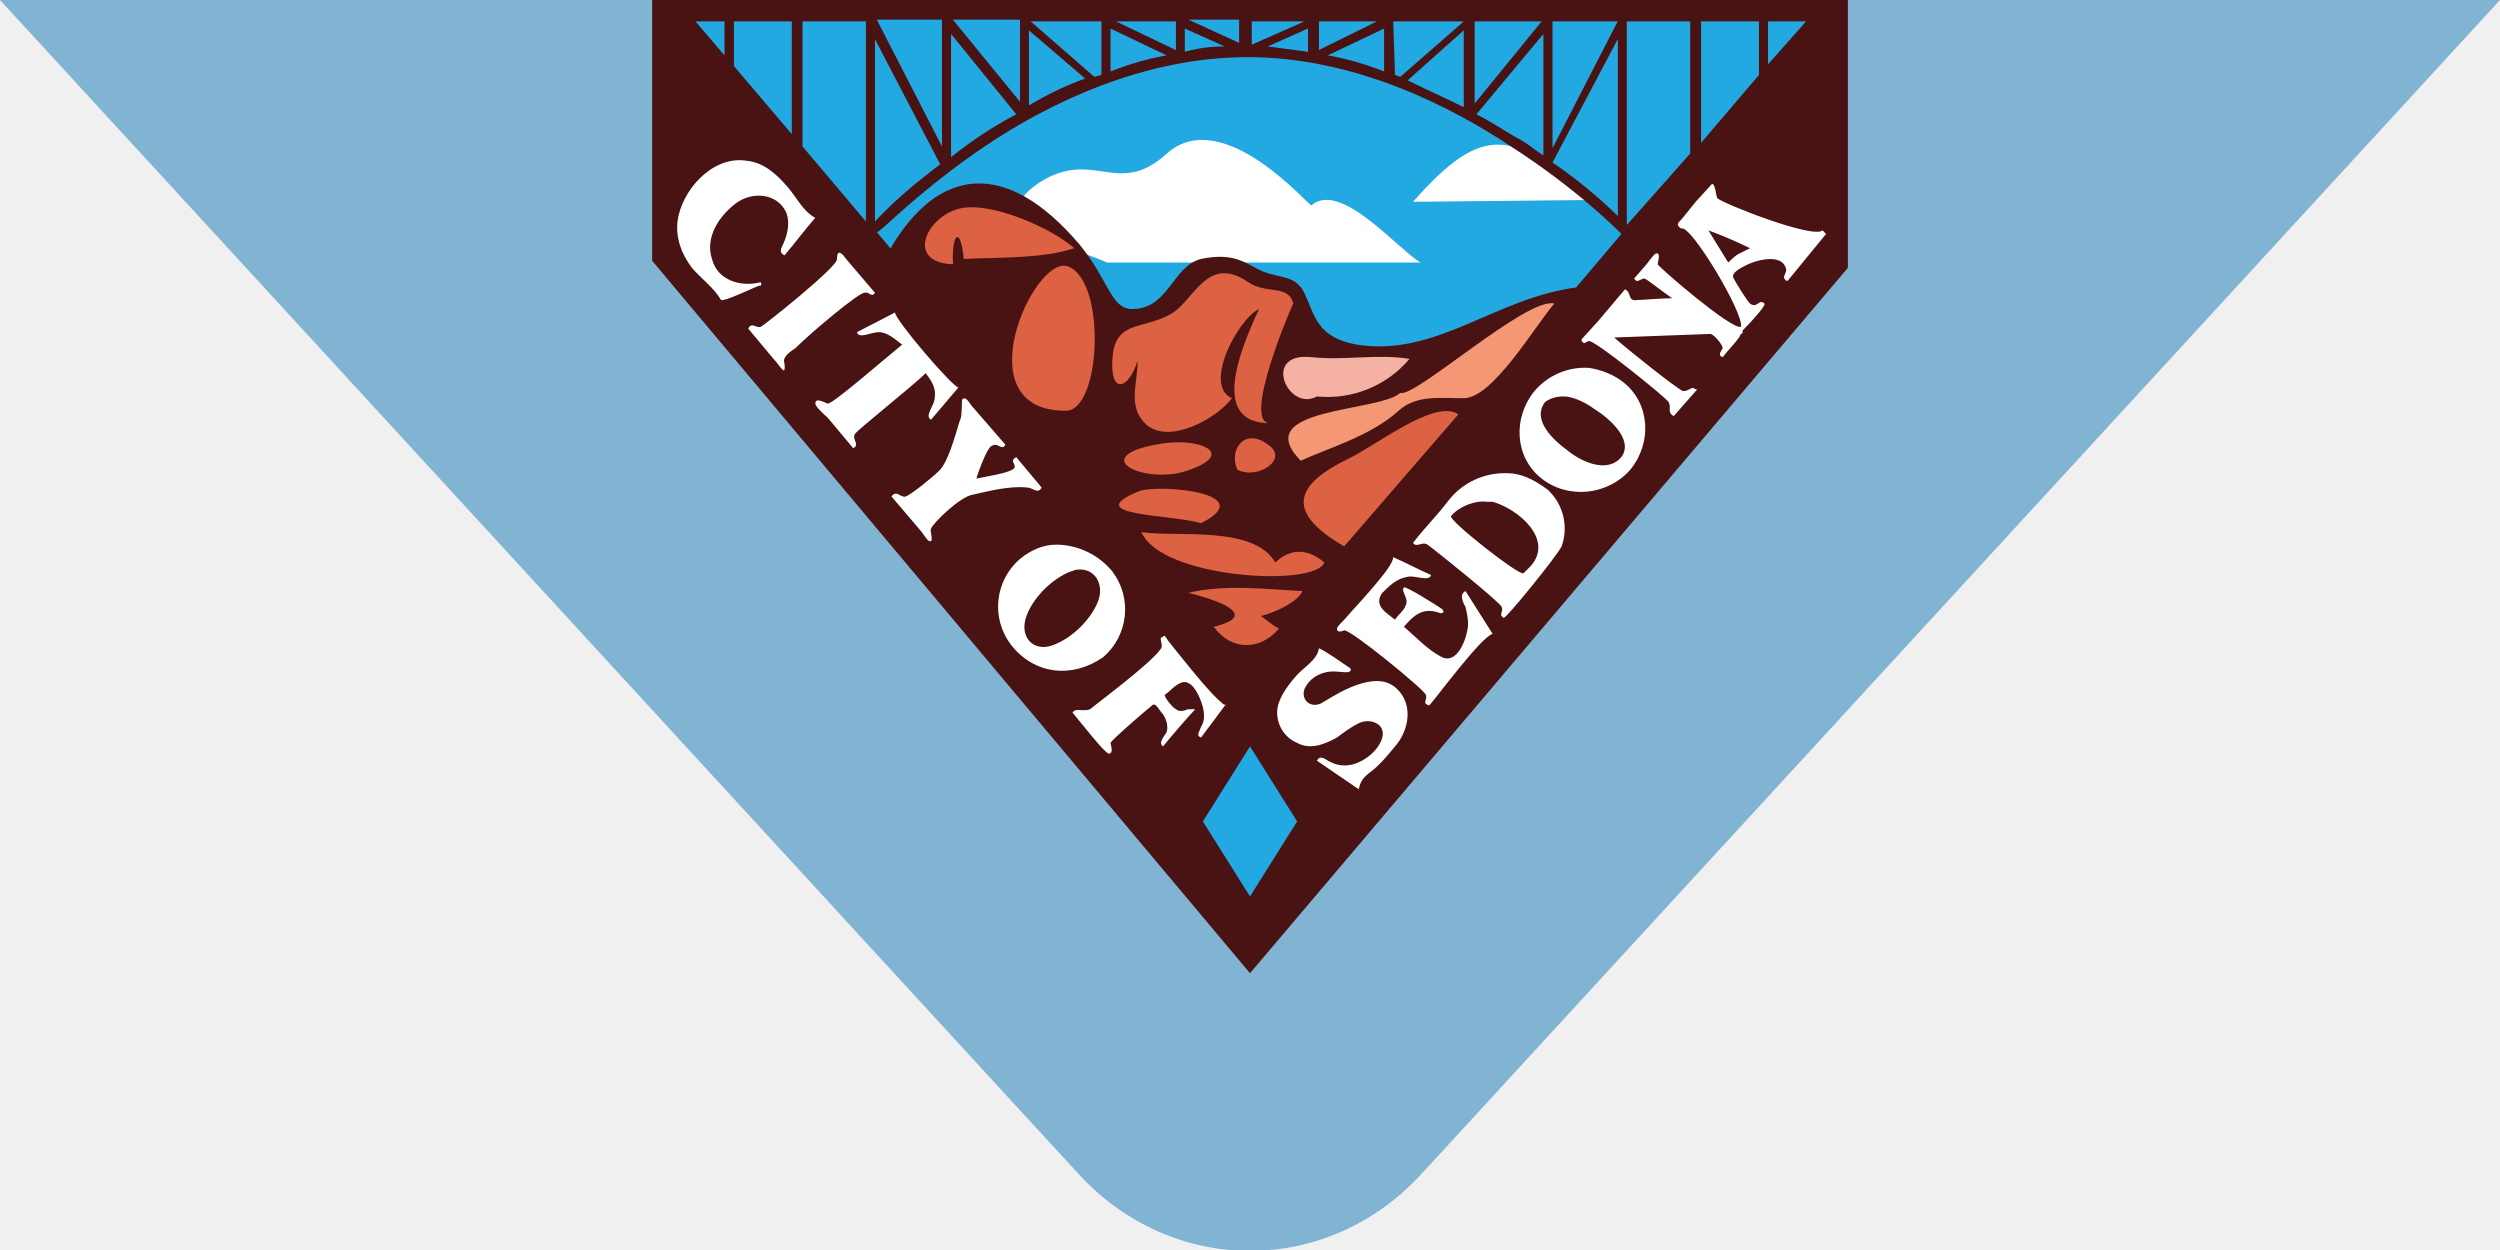
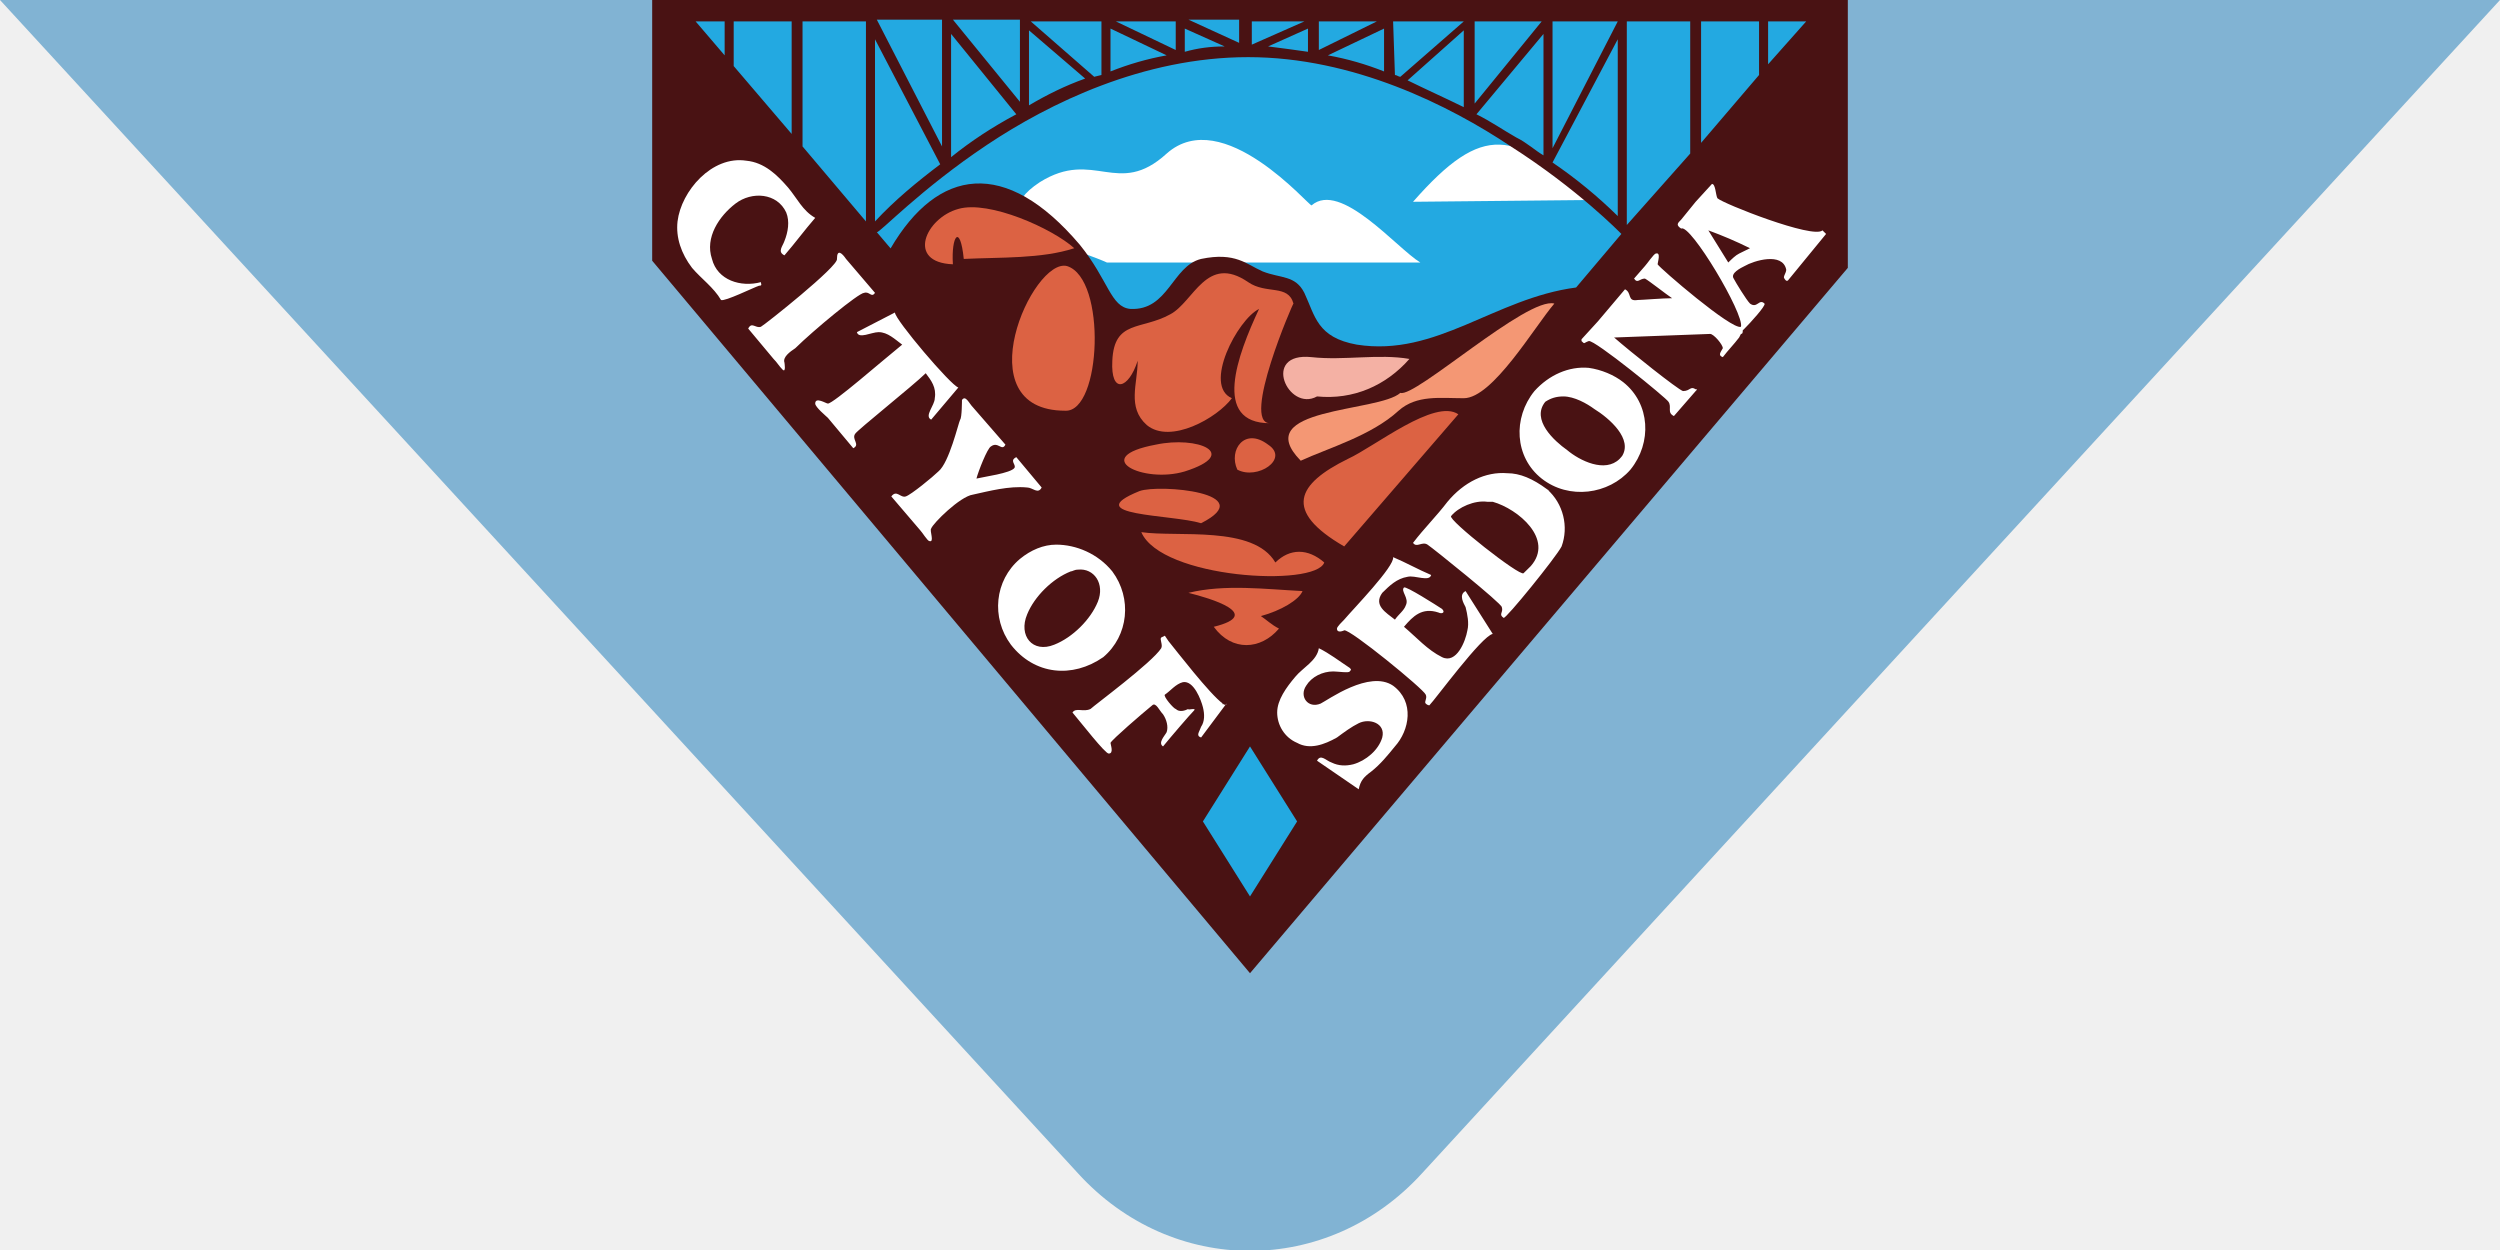
- <svg xmlns="http://www.w3.org/2000/svg" width="140" height="70" fill="none">
-   <g clip-path="url(#a)">
-     <path fill="#81B3D3" d="M140 0H0l60.36 65.7c5.28 5.8 14 5.8 19.28 0L140 0Z" />
-     <path fill="#23A9E1" d="M37.23.5 69.8 38.4 102.26.7 37.23.5Z" />
-     <path fill="#fff" d="M61.99 14.7h17.55c-1.32-.8-4.47-4.6-6.1-3.2-.1.1-4.96-5.7-8.1-2.9-2.75 2.5-4.06-.3-7.1 1.6-3.66 2.4 2.02 3.7 3.75 4.5Zm27.08-3.5-9.94.1c3.96-4.5 5.68-4 9.94-.1Z" />
-     <path fill="#491213" d="M99.01 3.6V1.2h2.13l-2.13 2.4ZM49.11 13c.1.1 2.43-2.4 6.18-4.9 3.45-2.3 8.72-4.9 14.6-4.9 5.9 0 11.27 2.7 14.72 5 3.75 2.4 6.09 4.8 6.19 4.9l-2.54 3c-4.56.6-7.81 3.9-12.27 3.2-2.24-.4-2.34-1.6-2.95-2.9-.5-1-1.32-.8-2.33-1.2-.91-.4-1.52-1.1-3.45-.7-1.62.4-1.83 2.9-3.96 2.8-1.11-.1-1.21-1.6-2.84-3.6-4.16-4.9-7.95-4.29-10.59.21L49.1 13ZM40.57 1.2v1.9l-1.62-1.9h1.62Zm54.68 0h3.25v3L95.26 8V1.2ZM91.1 12.6V1.2h3.55v7.4l-3.55 4Zm-.5-10.4v9.9a26.33 26.33 0 0 0-3.66-3l3.65-6.9Zm-4.17-.3v6.8c-.5-.3-.9-.7-1.52-1-.7-.4-1.42-.9-2.23-1.3l3.75-4.5Zm-4.46-.2V6c-1.01-.5-2.13-1-3.14-1.5l3.14-2.8Zm.61-.5h3.75l-3.75 4.6V1.2Zm4.36 0h3.65l-3.65 7.1V1.2Zm-8.93 0h3.96l-3.55 3.1c-.1 0-.2-.1-.3-.1l-.1-3Zm-.5.4V4c-1.02-.4-2.03-.7-3.15-.9l3.15-1.5Zm-4.26 0v1.3L71 2.6l2.24-1Zm-6.9 0 2.23 1c-.81 0-1.52.1-2.23.3V1.6Zm-4.16 0 3.14 1.5c-1.11.2-2.13.5-3.14.9V1.6Zm3.65 1.2L62.5 1.2h3.35v1.6Zm3.55-.4-2.84-1.3h2.84v1.3Zm.71-1.2h2.94L70.1 2.5V1.2Zm3.76 0h3.24l-3.24 1.6V1.2ZM61.28 4.3l-3.56-3.1h3.96v3l-.4.1Zm-3.66-2.6 3.15 2.7c-1.12.4-2.13.9-3.15 1.5V1.7Zm-4.36.2 3.65 4.5a22.9 22.9 0 0 0-3.65 2.4V1.9ZM49 2.2l3.65 7c-1.32 1-2.53 2-3.65 3.2V2.2Zm3.75 6L49.1 1.1h3.65v7.1Zm4.37-2.5-3.76-4.6h3.76v4.6ZM44.33 7.5 41.1 3.7V1.2h3.24v6.3Zm.61-6.3h3.55v11.2l-3.55-4.2v-7ZM36.52 0v14.6L70 54.5 103.48 15V0H36.52Z" />
-     <path fill="#23A9E1" d="M67.36 46 70 41.8l2.64 4.2L70 50.2 67.36 46Z" />
-     <path fill="#DC6243" d="M75.28 30.6c-3.45-2-2.64-3.5.2-4.9 1.52-.7 4.87-3.4 6.19-2.5l-6.4 7.4Zm-2.34 2.5c-2.03-.1-4.36-.4-6.39.1 1.22.3 4.26 1.2 1.42 1.9 1.02 1.4 2.64 1.3 3.65.1-.4-.2-.7-.5-1.01-.7 1.11-.3 2.13-.9 2.33-1.4Zm1.22-1.6c-.91-.8-1.93-.8-2.74 0-1.22-2.1-5.48-1.4-7.5-1.7 1.1 2.6 9.73 3.1 10.24 1.7Zm-6.9-2.2c-1.62-.5-6.9-.4-3.45-1.8 1.12-.4 6.8.1 3.45 1.8Zm2.03-3c-.5-1.1.4-2.4 1.72-1.4 1.22.8-.6 2-1.72 1.4Zm-2.94.1c-2.34.7-5.38-.8-1.63-1.5 2.34-.5 4.77.5 1.63 1.5.1 0-.1 0 0 0Zm-2.64-6.2c-.5 1.6-1.52 1.9-1.42 0 .1-2.3 1.62-1.7 3.25-2.6 1.31-.7 2.03-3.4 4.36-1.8 1.01.7 2.23.1 2.53 1.2 0-.1-2.94 6.7-1.31 6.7-3.25 0-1.83-3.8-.61-6.4-1.22.6-3.15 4.3-1.52 5-.82 1.1-3.45 2.6-4.77 1.5-1.12-1-.51-2.3-.51-3.6ZM59.65 23c-5.68 0-1.82-8.6.1-8.1 2.24.7 1.93 8.2-.1 8.1Zm-6.29-8.2c-2.64-.1-1.52-2.6.3-3.1 1.73-.5 5.28 1.1 6.5 2.2-1.83.6-4.16.5-6.19.6-.2-2-.7-1.3-.6.3Z" />
-     <path fill="#F49774" d="M72.84 25.8c-2.94-3 4.36-2.7 5.58-3.8.81.3 7.1-5.4 8.62-5-1.11 1.3-3.45 5.3-5.07 5.3-1.32 0-2.64-.2-3.65.7-1.52 1.4-3.96 2.1-5.48 2.8Z" />
-     <path fill="#F4B1A4" d="M73.75 22.2c-1.62.9-3.14-2.5-.3-2.2 1.83.2 3.75-.2 5.48.1a5.99 5.99 0 0 1-5.18 2.1Z" />
-     <path fill="#fff" d="M51.84 20.9c.3.4.6.8.5 1.4 0 .4-.6 1-.2 1.2l1.53-1.8c-.4-.1-3.55-3.8-3.55-4.2l-2.13 1.1c.1.4.8 0 1.21 0 .51 0 .92.4 1.32.7-1.11.9-3.85 3.3-4.16 3.3-.1 0-.7-.4-.7 0 0 .2.6.7.7.8l1.42 1.7c.4-.2-.1-.5.1-.8.1-.2 3.25-2.7 3.96-3.4Zm-3.45-4.5c.3-.1.4.3.61 0l-1.62-1.9c-.2-.3-.51-.6-.51 0 .1.4-4.06 3.7-4.26 3.8-.3.1-.5-.3-.71.1l1.42 1.7c.2.2.3.4.5.6.2.2.1-.4.1-.4-.1-.3.31-.6.62-.8 1.01-1 3.55-3.1 3.85-3.1Zm-5.78-.6c-1.12.3-2.44-.1-2.74-1.3-.4-1.2.4-2.4 1.32-3.1.91-.7 2.33-.6 2.84.5.2.5.1 1.1-.1 1.6-.1.3-.4.6 0 .8.6-.7 1.11-1.4 1.72-2.1-.7-.4-1.01-1.1-1.52-1.7-.6-.7-1.32-1.4-2.33-1.5-1.93-.3-3.65 1.7-3.86 3.4-.1.9.2 1.8.81 2.6.51.6 1.22 1.1 1.63 1.8.2.1 1.82-.7 2.13-.8.2 0 .1-.1.1-.2 0 0-.5.2 0 0Zm25.87 23.6c-.71-.5-2.64-3-3.05-3.5l-.2-.3-.2.1c-.1.1.1.4 0 .6-.5.8-3.75 3.2-3.96 3.4-.4.2-.8-.1-1.01.2.5.6 1.82 2.3 2.03 2.3.3 0 .1-.5.1-.6.1-.2 1.72-1.6 2.33-2.1.2-.2.4.3.61.5.2.3.3.7.2 1-.1.2-.5.6-.2.8.4-.5 1.52-1.8 1.73-2 .2-.2-.41 0-.3-.1-.21.1-.52.2-.72 0-.1 0-.71-.7-.6-.8.3-.2.6-.6 1-.7.62-.1 1.02 1 1.12 1.4.1.4.1.8-.1 1.1-.1.3-.3.5 0 .6l1.42-1.9c0 .1-.1.1-.2 0 .1.1-.1 0 0 0Zm-9.34-8.9c-.7 0-1.42.3-2.02.8a3.52 3.52 0 0 0-.51 4.8c1.32 1.7 3.45 1.9 5.17.7a3.52 3.52 0 0 0 .51-4.8 4.1 4.1 0 0 0-3.14-1.5Zm1.22 1.4c.92-.1 1.52.8 1.12 1.8-.4 1-1.42 2-2.44 2.4-1.21.5-2.03-.5-1.52-1.7.4-1 1.42-2 2.44-2.4.1 0 .2-.1.4-.1Zm-2.84-4.6c.3 0 .61.4.81 0l-1.42-1.7c-.4.2 0 .4-.1.6-.2.3-1.72.5-2.13.6.1-.4.61-1.7.81-1.8.4-.3.61.3.81-.1l-1.82-2.1c-.2-.2-.4-.7-.61-.4 0 0 0 1-.1 1.1-.1.2-.61 2.4-1.22 2.9-.3.3-1.52 1.3-1.83 1.4-.3.1-.5-.4-.8 0l1.62 1.9c.1.1.4.6.5.6.3.1 0-.6.1-.7.1-.3 1.63-1.8 2.34-1.9.91-.2 2.03-.5 3.04-.4.2 0-.2 0 0 0ZM82.07 34c.1.4.2.9.1 1.3-.1.6-.6 1.9-1.42 1.5-.8-.4-1.42-1.1-2.13-1.7.51-.6 1.02-1.1 1.93-.8.2.1.4 0 .2-.2-.3-.2-2.03-1.3-2.13-1.2-.2.2.3.6.1 1-.1.3-.4.5-.6.8-.51-.4-1.22-.8-.71-1.5.4-.4.8-.8 1.42-.9.4-.1 1.21.3 1.31-.1-.7-.3-1.42-.7-2.13-1 .1.5-2.23 2.9-2.73 3.5-.1.1-.41.4-.41.5 0 .3.4.1.4.1.31-.1 4.47 3.3 4.57 3.6.1.2-.1.4 0 .5 0 0 .1.1.2.1.3-.3 2.95-3.9 3.55-4l-1.52-2.4c-.4.2-.1.7 0 .9Zm-4.06 4.4c-1.31-.9-3.65.8-4.05 1-.71.3-1.22-.4-.81-1 .3-.5.9-.8 1.52-.8.2 0 .91.1.91 0 .1-.1.1-.1 0-.2-.6-.4-1.12-.8-1.72-1.1-.1.7-.92 1.1-1.32 1.6-.51.6-1.02 1.3-1.02 2s.4 1.4 1.12 1.7c.7.4 1.52.1 2.23-.3.4-.3.81-.6 1.22-.8.6-.3 1.52 0 1.32.8-.2.7-.92 1.3-1.63 1.5-.4.1-.8.1-1.21-.1-.3-.1-.61-.5-.82-.1l2.34 1.6c.1-.5.3-.7.7-1 .51-.4.92-.9 1.33-1.4.8-.9 1.11-2.5-.1-3.4Zm17.86-28.1c0 .1 0 .1 0 0l-.91 1-.81 1c-.2.2-.3.3 0 .5.5-.3 3.55 4.8 3.34 5.5-.5.2-4.56-3.3-4.66-3.5 0-.1.2-.7-.1-.6-.1 0-.51.6-.61.7l-.61.7c.2.3.3 0 .6 0 .2.1 1.22.9 1.53 1.1-.51 0-1.73.1-1.93.1-.6.1-.3-.4-.71-.6L89.48 18l-.91 1v.1c.2.2.1.1.4 0 .3-.1 4.36 3.2 4.46 3.4.2.3-.1.6.3.8l1.23-1.4c.1-.1.1-.1 0-.1-.3-.2-.3.1-.71.1-.3-.1-2.95-2.2-3.86-3l5.38-.2c.2 0 .7.6.7.8-.1.2-.3.4 0 .5.31-.4.62-.7.92-1.1l.1-.2c.1 0 .1-.1.1-.2l.1-.1c.31-.3 1.22-1.3 1.12-1.4-.3-.3-.4.3-.81 0-.2-.2-.81-1.2-.91-1.4-.2-.3.4-.6.6-.7.51-.3 2.14-.8 2.34.2 0 .2-.2.4-.1.5 0 0 .1.2.2.1l2.13-2.6-.2-.2c-.5.5-5.58-1.5-5.89-1.8-.1-.2-.1-.8-.3-.8Zm-.2 2.6c.8.3 1.52.6 2.33 1l-.6.3c-.21.1-.41.3-.62.5l-1.11-1.8Zm-6.7 7.7a3.7 3.7 0 0 0-3.04 1.3c-1.22 1.5-1.12 3.7.4 4.9 1.53 1.2 3.76.9 4.97-.5 1.22-1.5 1.12-3.7-.4-4.9-.5-.4-1.22-.7-1.93-.8Zm-1.42 1.6c.6 0 1.32.4 1.73.7.8.5 2.23 1.7 1.52 2.7 0-.1.1-.1-.1.1-.82.8-2.24.1-2.95-.5-.7-.5-2.03-1.7-1.21-2.7.3-.2.6-.3 1.01-.3Zm-3.14 4.3a4 4 0 0 0-3.35 1.6c-.61.8-1.32 1.5-1.93 2.3.2.3.5-.1.81.1.3.2 4.16 3.3 4.16 3.5.1.3-.2.4.1.6.1.1 2.94-3.4 3.25-4 .4-1.1.1-2.4-.81-3.2.1.1.2.1 0 0-.81-.6-1.52-.9-2.23-.9Zm-1.12 1.6h.3c1.42.4 3.45 2.1 2.13 3.6l-.4.4c-.2.2-4.26-3-4.06-3.2.4-.5 1.32-.9 2.03-.8Z" />
+ <svg xmlns="http://www.w3.org/2000/svg" width="140" height="70" viewBox="0 0 140 70" fill="none">
+   <g clip-path="url(#clip0_33719_528)">
+     <path d="M140 0H0L60.362 65.7C65.638 71.5 74.362 71.5 79.638 65.7L140 0Z" fill="#81B3D3" />
+     <path d="M37.232 0.5L69.797 38.4L102.261 0.7L37.232 0.5Z" fill="#23A9E1" />
+     <path d="M61.986 14.7H79.536C78.218 13.9 75.073 10.1 73.449 11.5C73.348 11.6 68.478 5.8 65.333 8.6C62.594 11.1 61.275 8.3 58.232 10.2C54.58 12.6 60.261 13.9 61.986 14.7ZM89.073 11.2L79.13 11.3C83.087 6.8 84.812 7.3 89.073 11.2Z" fill="white" />
+     <path d="M99.014 3.6V1.2H101.145L99.014 3.6ZM49.101 13C49.203 13.1 51.536 10.6 55.29 8.1C58.739 5.8 64.014 3.2 69.898 3.2C75.783 3.2 81.159 5.9 84.609 8.2C88.362 10.6 90.696 13 90.797 13.1L88.261 16.1C83.696 16.7 80.449 20 75.986 19.3C73.754 18.9 73.652 17.7 73.043 16.4C72.536 15.4 71.725 15.6 70.71 15.2C69.797 14.8 69.188 14.1 67.261 14.5C65.638 14.9 65.435 17.4 63.304 17.3C62.188 17.2 62.087 15.7 60.464 13.7C56.304 8.8 52.511 9.41 49.873 13.91L49.101 13ZM40.58 1.2V3.1L38.956 1.2H40.58ZM95.261 1.2H98.507V4.2L95.261 8V1.2ZM91.101 12.6V1.2H94.652V8.6L91.101 12.6ZM90.594 2.2V12.1C89.478 11 88.261 10 86.942 9.1L90.594 2.2ZM86.435 1.9V8.7C85.927 8.4 85.522 8 84.913 7.7C84.203 7.3 83.493 6.8 82.681 6.4L86.435 1.9ZM81.971 1.7V6C80.957 5.5 79.841 5 78.826 4.5L81.971 1.7ZM82.58 1.2H86.333L82.58 5.8V1.2ZM86.942 1.2H90.594L86.942 8.3V1.2ZM78.014 1.2H81.971L78.42 4.3C78.319 4.3 78.217 4.2 78.116 4.2L78.014 1.2ZM77.507 1.6V4C76.493 3.6 75.478 3.3 74.362 3.1L77.507 1.6ZM73.246 1.6V2.9C72.536 2.8 71.826 2.7 71.014 2.6L73.246 1.6ZM66.348 1.6L68.58 2.6C67.768 2.6 67.058 2.7 66.348 2.9V1.6ZM62.188 1.6L65.333 3.1C64.217 3.3 63.203 3.6 62.188 4V1.6ZM65.841 2.8L62.493 1.2H65.841V2.8ZM69.391 2.4L66.551 1.1H69.391V2.4ZM70.101 1.2H73.043L70.101 2.5V1.2ZM73.855 1.2H77.101L73.855 2.8V1.2ZM61.275 4.3L57.725 1.2H61.681V4.2L61.275 4.3ZM57.623 1.7L60.768 4.4C59.652 4.8 58.638 5.3 57.623 5.9V1.7ZM53.261 1.9L56.913 6.4C55.594 7.1 54.377 7.9 53.261 8.8V1.9ZM49 2.2L52.652 9.2C51.333 10.2 50.116 11.2 49 12.4V2.2ZM52.754 8.2L49.101 1.1H52.754V8.2ZM57.116 5.7L53.362 1.1H57.116V5.7ZM44.333 7.5L41.087 3.7V1.2H44.333V7.5ZM44.942 1.2H48.493V12.4L44.942 8.2V1.2ZM36.522 0V14.6L70 54.5L103.478 15V0H36.522Z" fill="#491213" />
+     <path d="M67.362 46L70 41.8L72.638 46L70 50.2L67.362 46Z" fill="#23A9E1" />
+     <path d="M75.275 30.6C71.826 28.6 72.638 27.1 75.478 25.7C77 25 80.348 22.3 81.667 23.2L75.275 30.6ZM72.942 33.1C70.913 33 68.58 32.7 66.551 33.2C67.768 33.5 70.811 34.4 67.971 35.1C68.985 36.5 70.609 36.4 71.623 35.2C71.217 35 70.913 34.7 70.609 34.5C71.725 34.2 72.739 33.6 72.942 33.1ZM74.159 31.5C73.246 30.7 72.232 30.7 71.42 31.5C70.203 29.4 65.942 30.1 63.913 29.8C65.029 32.4 73.652 32.9 74.159 31.5ZM67.261 29.3C65.638 28.8 60.362 28.9 63.812 27.5C64.927 27.1 70.609 27.6 67.261 29.3ZM69.29 26.3C68.782 25.2 69.696 23.9 71.014 24.9C72.232 25.7 70.406 26.9 69.29 26.3ZM66.348 26.4C64.014 27.1 60.971 25.6 64.725 24.9C67.058 24.4 69.493 25.4 66.348 26.4C66.449 26.4 66.246 26.4 66.348 26.4ZM63.71 20.2C63.203 21.8 62.188 22.1 62.29 20.2C62.391 17.9 63.913 18.5 65.536 17.6C66.855 16.9 67.565 14.2 69.898 15.8C70.913 16.5 72.13 15.9 72.435 17C72.435 16.9 69.493 23.7 71.116 23.7C67.87 23.7 69.29 19.9 70.507 17.3C69.29 17.9 67.362 21.6 68.985 22.3C68.174 23.4 65.536 24.9 64.217 23.8C63.101 22.8 63.71 21.5 63.71 20.2ZM59.652 23C53.971 23 57.826 14.4 59.754 14.9C61.985 15.6 61.681 23.1 59.652 23ZM53.362 14.8C50.725 14.7 51.84 12.2 53.667 11.7C55.391 11.2 58.942 12.8 60.159 13.9C58.333 14.5 56 14.4 53.971 14.5C53.768 12.5 53.261 13.2 53.362 14.8Z" fill="#DC6243" />
+     <path d="M72.841 25.8C69.899 22.8 77.203 23.1 78.421 22C79.232 22.3 85.522 16.6 87.044 17C85.928 18.3 83.594 22.3 81.971 22.3C80.652 22.3 79.334 22.1 78.319 23C76.797 24.4 74.362 25.1 72.841 25.8Z" fill="#F49774" />
+     <path d="M73.754 22.2C72.13 23.1 70.609 19.7 73.449 20C75.275 20.2 77.203 19.8 78.928 20.1C77.609 21.6 75.783 22.4 73.754 22.2Z" fill="#F4B1A4" />
+     <path d="M51.841 20.9C52.145 21.3 52.449 21.7 52.348 22.3C52.348 22.7 51.739 23.3 52.145 23.5L53.667 21.7C53.261 21.6 50.116 17.9 50.116 17.5L47.986 18.6C48.087 19 48.797 18.6 49.203 18.6C49.71 18.6 50.116 19 50.522 19.3C49.406 20.2 46.667 22.6 46.362 22.6C46.261 22.6 45.652 22.2 45.652 22.6C45.652 22.8 46.261 23.3 46.362 23.4L47.783 25.1C48.188 24.9 47.681 24.6 47.884 24.3C47.986 24.1 51.13 21.6 51.841 20.9ZM48.391 16.4C48.696 16.3 48.797 16.7 49 16.4L47.377 14.5C47.174 14.2 46.87 13.9 46.87 14.5C46.971 14.9 42.812 18.2 42.609 18.3C42.304 18.4 42.102 18 41.899 18.4C42.406 19 42.812 19.5 43.319 20.1C43.522 20.3 43.623 20.5 43.826 20.7C44.029 20.9 43.928 20.3 43.928 20.3C43.826 20 44.232 19.7 44.536 19.5C45.551 18.5 48.087 16.4 48.391 16.4ZM42.609 15.8C41.493 16.1 40.174 15.7 39.87 14.5C39.464 13.3 40.275 12.1 41.188 11.4C42.102 10.7 43.522 10.8 44.029 11.9C44.232 12.4 44.13 13 43.928 13.5C43.826 13.8 43.522 14.1 43.928 14.3C44.536 13.6 45.044 12.9 45.652 12.2C44.942 11.8 44.638 11.1 44.13 10.5C43.522 9.8 42.812 9.1 41.797 9C39.87 8.7 38.145 10.7 37.942 12.4C37.841 13.3 38.145 14.2 38.754 15C39.261 15.6 39.971 16.1 40.377 16.8C40.58 16.9 42.203 16.1 42.507 16C42.71 16 42.609 15.9 42.609 15.8C42.609 15.8 42.102 16 42.609 15.8ZM68.478 39.4C67.768 38.9 65.841 36.4 65.435 35.9L65.232 35.6L65.029 35.7C64.928 35.8 65.13 36.1 65.029 36.3C64.522 37.1 61.275 39.5 61.072 39.7C60.667 39.9 60.261 39.6 60.058 39.9C60.565 40.5 61.884 42.2 62.087 42.2C62.391 42.2 62.188 41.7 62.188 41.6C62.29 41.4 63.913 40 64.522 39.5C64.725 39.3 64.928 39.8 65.13 40C65.333 40.3 65.435 40.7 65.333 41C65.232 41.2 64.826 41.6 65.13 41.8C65.536 41.3 66.652 40 66.855 39.8C67.058 39.6 66.449 39.8 66.551 39.7C66.348 39.8 66.043 39.9 65.841 39.7C65.739 39.7 65.13 39 65.232 38.9C65.536 38.7 65.841 38.3 66.246 38.2C66.855 38.1 67.261 39.2 67.362 39.6C67.464 40 67.464 40.4 67.261 40.7C67.159 41 66.957 41.2 67.261 41.3L68.681 39.4C68.681 39.5 68.58 39.5 68.478 39.4C68.58 39.5 68.377 39.4 68.478 39.4ZM59.145 30.5C58.435 30.5 57.725 30.8 57.116 31.3C55.696 32.5 55.493 34.6 56.609 36.1C57.928 37.8 60.058 38 61.783 36.8C63.203 35.6 63.406 33.5 62.29 32C61.478 31 60.261 30.5 59.145 30.5ZM60.362 31.9C61.275 31.8 61.884 32.7 61.478 33.7C61.072 34.7 60.058 35.7 59.044 36.1C57.826 36.6 57.014 35.6 57.522 34.4C57.928 33.4 58.942 32.4 59.957 32C60.058 32 60.16 31.9 60.362 31.9ZM57.522 27.3C57.826 27.3 58.13 27.7 58.333 27.3L56.913 25.6C56.507 25.8 56.913 26 56.812 26.2C56.609 26.5 55.087 26.7 54.681 26.8C54.783 26.4 55.29 25.1 55.493 25C55.899 24.7 56.102 25.3 56.304 24.9L54.478 22.8C54.275 22.6 54.072 22.1 53.87 22.4C53.87 22.4 53.87 23.4 53.768 23.5C53.667 23.7 53.16 25.9 52.551 26.4C52.246 26.7 51.029 27.7 50.725 27.8C50.42 27.9 50.217 27.4 49.913 27.8L51.536 29.7C51.638 29.8 51.942 30.3 52.044 30.3C52.348 30.4 52.044 29.7 52.145 29.6C52.246 29.3 53.768 27.8 54.478 27.7C55.391 27.5 56.507 27.2 57.522 27.3C57.725 27.3 57.319 27.3 57.522 27.3ZM82.073 34C82.174 34.4 82.275 34.9 82.174 35.3C82.073 35.9 81.565 37.2 80.754 36.8C79.942 36.4 79.333 35.7 78.623 35.1C79.13 34.5 79.638 34 80.551 34.3C80.754 34.4 80.957 34.3 80.754 34.1C80.449 33.9 78.725 32.8 78.623 32.9C78.42 33.1 78.928 33.5 78.725 33.9C78.623 34.2 78.319 34.4 78.116 34.7C77.609 34.3 76.899 33.9 77.406 33.2C77.812 32.8 78.217 32.4 78.826 32.3C79.232 32.2 80.043 32.6 80.145 32.2C79.435 31.9 78.725 31.5 78.014 31.2C78.116 31.7 75.783 34.1 75.275 34.7C75.174 34.8 74.87 35.1 74.87 35.2C74.87 35.5 75.275 35.3 75.275 35.3C75.58 35.2 79.739 38.6 79.841 38.9C79.942 39.1 79.739 39.3 79.841 39.4C79.841 39.4 79.942 39.5 80.043 39.5C80.348 39.2 82.986 35.6 83.594 35.5C83.087 34.7 82.58 33.9 82.073 33.1C81.667 33.3 81.971 33.8 82.073 34ZM78.014 38.4C76.696 37.5 74.362 39.2 73.957 39.4C73.246 39.7 72.739 39 73.145 38.4C73.449 37.9 74.058 37.6 74.667 37.6C74.87 37.6 75.58 37.7 75.58 37.6C75.681 37.5 75.681 37.5 75.58 37.4C74.971 37 74.464 36.6 73.855 36.3C73.754 37 72.942 37.4 72.536 37.9C72.029 38.5 71.522 39.2 71.522 39.9C71.522 40.6 71.928 41.3 72.638 41.6C73.348 42 74.159 41.7 74.87 41.3C75.275 41 75.681 40.7 76.087 40.5C76.696 40.2 77.609 40.5 77.406 41.3C77.203 42 76.493 42.6 75.783 42.8C75.377 42.9 74.971 42.9 74.565 42.7C74.261 42.6 73.957 42.2 73.754 42.6L76.087 44.2C76.189 43.7 76.391 43.5 76.797 43.2C77.304 42.8 77.71 42.3 78.116 41.8C78.928 40.9 79.232 39.3 78.014 38.4ZM95.87 10.3C95.87 10.4 95.87 10.4 95.87 10.3L94.957 11.3L94.145 12.3C93.942 12.5 93.841 12.6 94.145 12.8C94.652 12.5 97.696 17.6 97.493 18.3C96.986 18.5 92.928 15 92.826 14.8C92.826 14.7 93.029 14.1 92.725 14.2C92.623 14.2 92.217 14.8 92.116 14.9L91.507 15.6C91.71 15.9 91.812 15.6 92.116 15.6C92.319 15.7 93.333 16.5 93.638 16.7C93.13 16.7 91.913 16.8 91.71 16.8C91.102 16.9 91.406 16.4 91 16.2L89.478 18L88.565 19C88.565 19 88.565 19 88.565 19.1C88.768 19.3 88.667 19.2 88.971 19.1C89.275 19 93.333 22.3 93.435 22.5C93.638 22.8 93.333 23.1 93.739 23.3L94.957 21.9C95.058 21.8 95.058 21.8 94.957 21.8C94.652 21.6 94.652 21.9 94.246 21.9C93.942 21.8 91.304 19.7 90.391 18.9L95.768 18.7C95.971 18.7 96.478 19.3 96.478 19.5C96.377 19.7 96.174 19.9 96.478 20C96.783 19.6 97.087 19.3 97.391 18.9L97.493 18.7C97.594 18.7 97.594 18.6 97.594 18.5L97.696 18.4C98 18.1 98.913 17.1 98.812 17C98.507 16.7 98.406 17.3 98 17C97.797 16.8 97.188 15.8 97.087 15.6C96.884 15.3 97.493 15 97.696 14.9C98.203 14.6 99.826 14.1 100.029 15.1C100.029 15.3 99.826 15.5 99.928 15.6C99.928 15.6 100.029 15.8 100.13 15.7L102.261 13.1C102.159 13 102.159 13 102.058 12.9C101.551 13.4 96.478 11.4 96.174 11.1C96.073 10.9 96.073 10.3 95.87 10.3ZM95.667 12.9C96.478 13.2 97.188 13.5 98 13.9C97.797 14 97.594 14.1 97.391 14.2C97.189 14.3 96.986 14.5 96.783 14.7L95.667 12.9ZM88.971 20.6C87.855 20.5 86.739 21 85.928 21.9C84.71 23.4 84.812 25.6 86.333 26.8C87.855 28 90.087 27.7 91.304 26.3C92.522 24.8 92.42 22.6 90.899 21.4C90.391 21 89.681 20.7 88.971 20.6ZM87.551 22.2C88.159 22.2 88.87 22.6 89.275 22.9C90.087 23.4 91.507 24.6 90.797 25.6C90.797 25.5 90.899 25.5 90.696 25.7C89.884 26.5 88.464 25.8 87.754 25.2C87.043 24.7 85.725 23.5 86.536 22.5C86.841 22.3 87.145 22.2 87.551 22.2ZM84.406 26.5C83.188 26.4 81.971 27 81.058 28.1C80.449 28.9 79.739 29.6 79.13 30.4C79.333 30.7 79.638 30.3 79.942 30.5C80.246 30.7 84.102 33.8 84.102 34C84.203 34.3 83.899 34.4 84.203 34.6C84.304 34.7 87.145 31.2 87.449 30.6C87.855 29.5 87.551 28.2 86.638 27.4C86.739 27.5 86.841 27.5 86.638 27.4C85.826 26.8 85.116 26.5 84.406 26.5ZM83.29 28.1C83.391 28.1 83.493 28.1 83.594 28.1C85.014 28.5 87.043 30.2 85.725 31.7C85.522 31.9 85.725 31.7 85.319 32.1C85.116 32.3 81.058 29.1 81.261 28.9C81.667 28.4 82.58 28 83.29 28.1Z" fill="white" />
  </g>
  <defs>
-     <clipPath id="a">
-       <path fill="#fff" d="M0 0h140v70H0z" />
+     <clipPath id="clip0_33719_528">
+       <rect width="140" height="70" fill="white" />
    </clipPath>
  </defs>
</svg>
